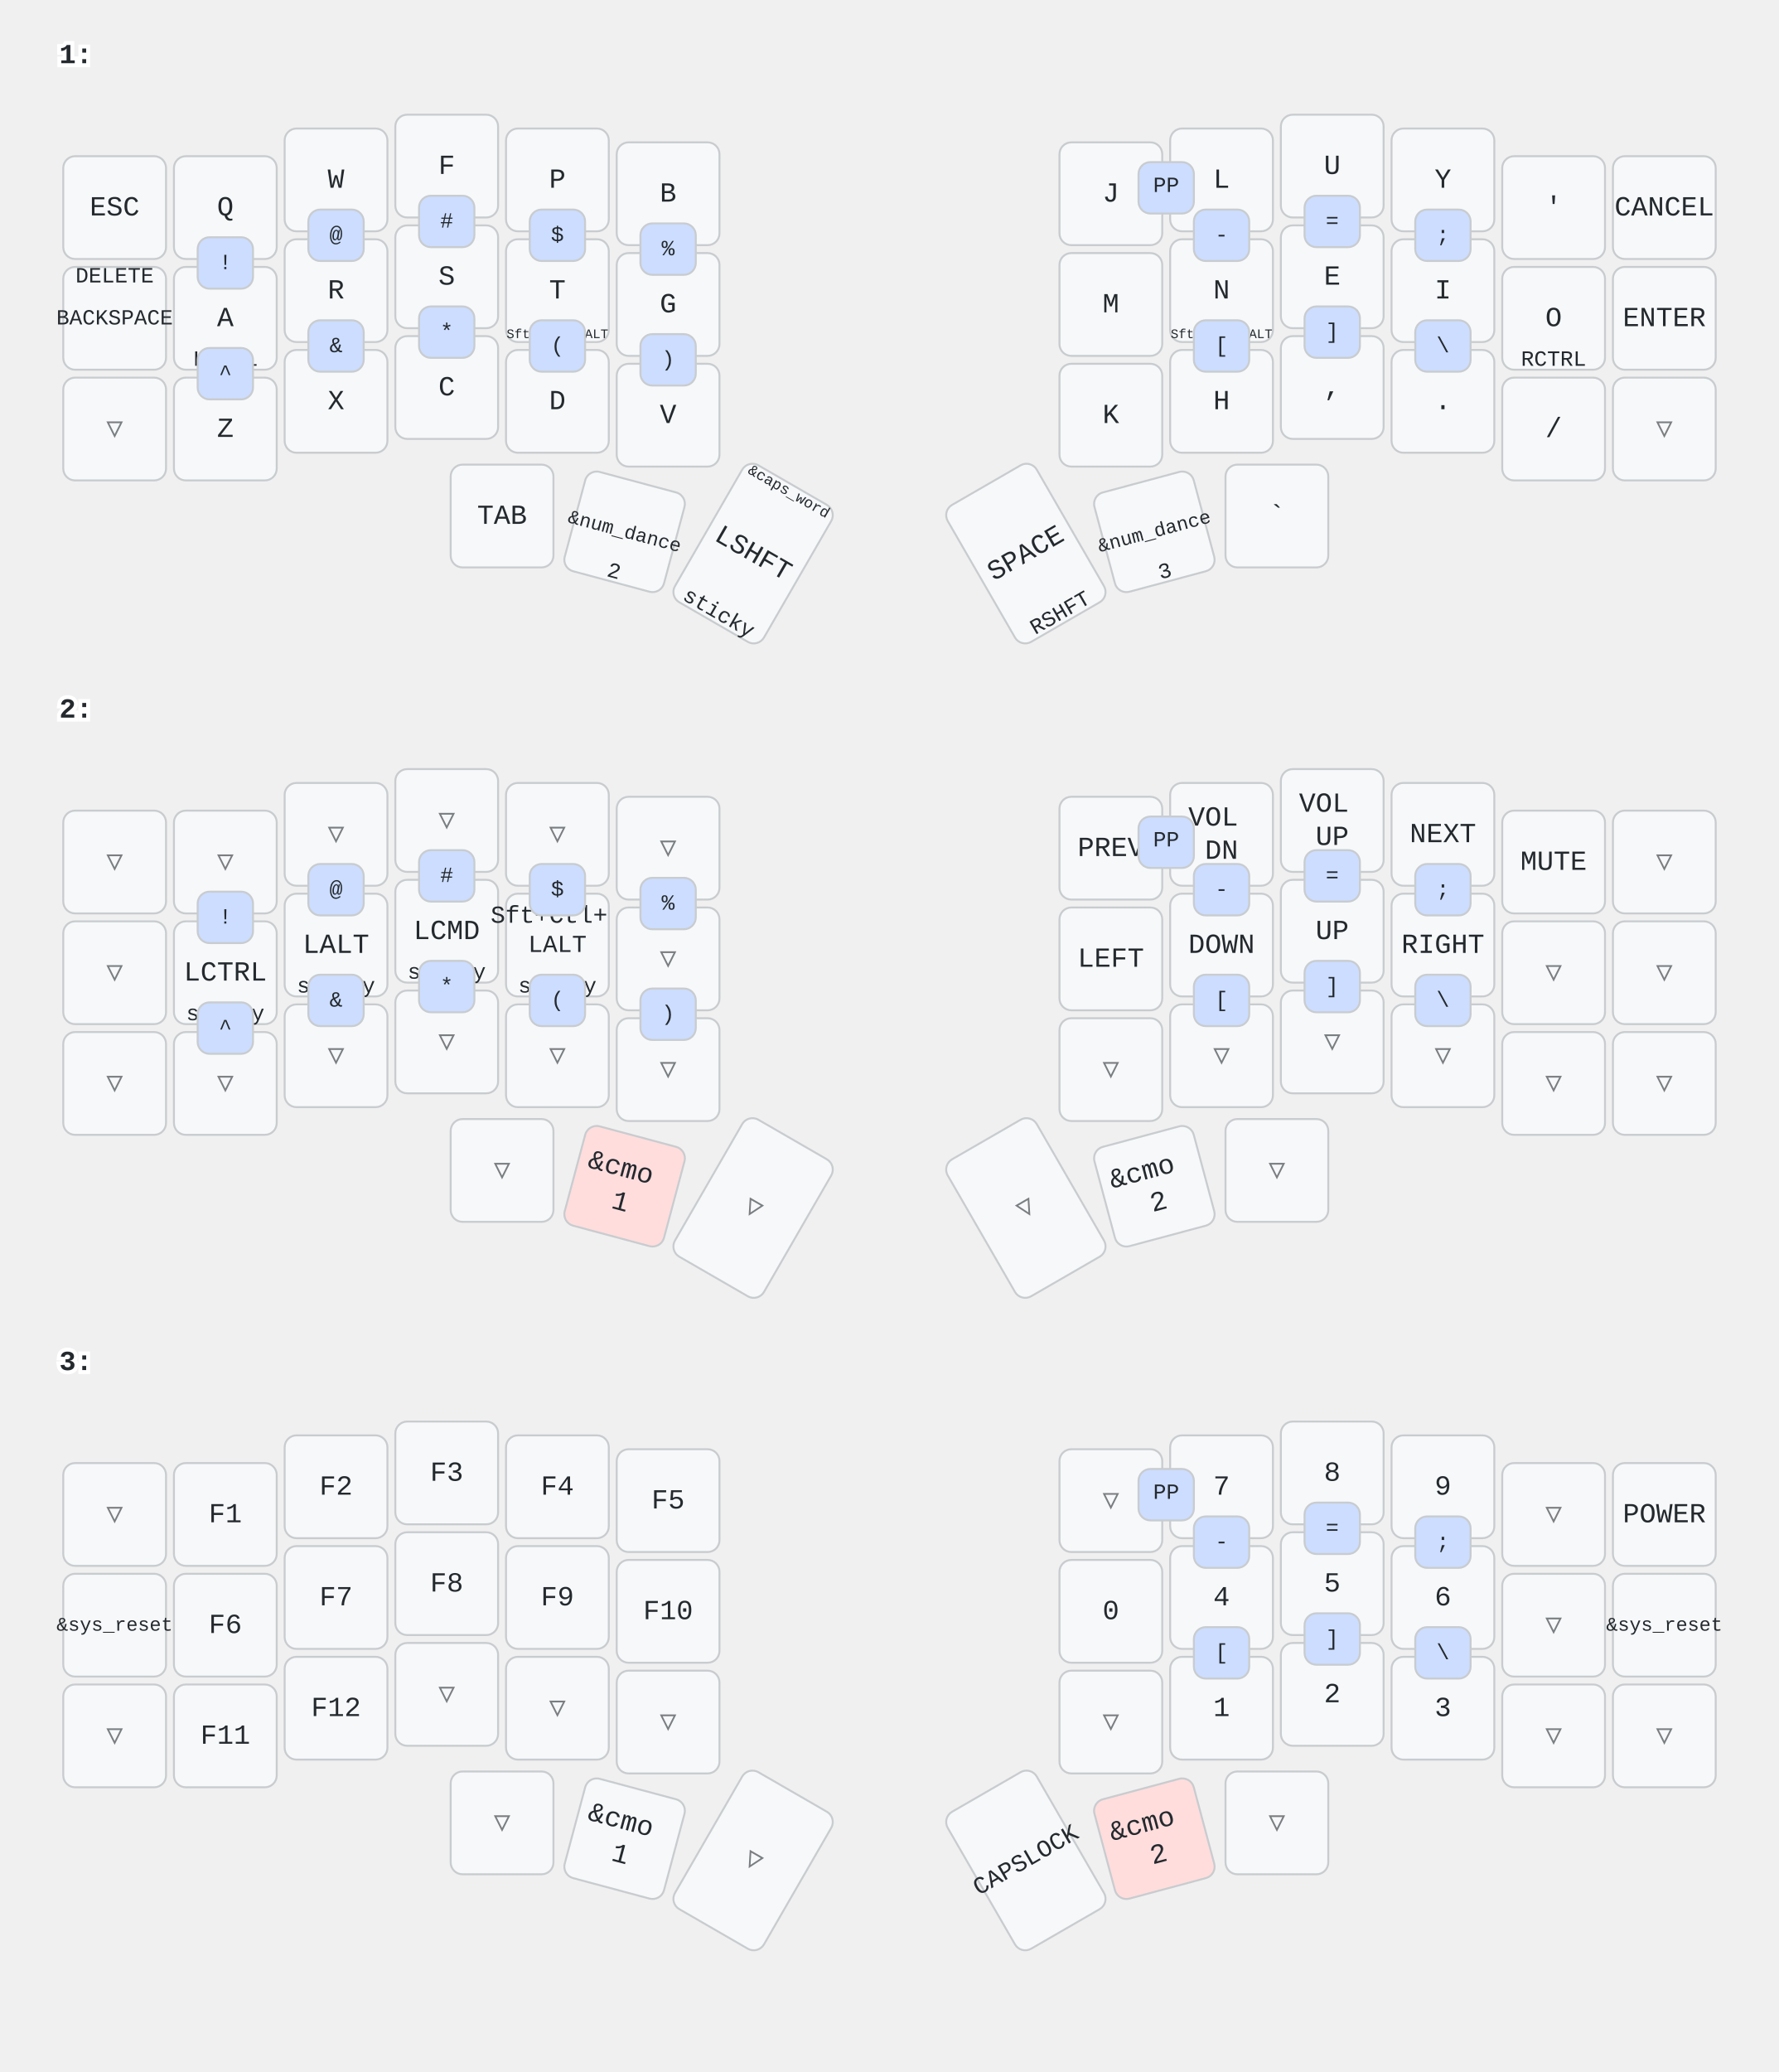
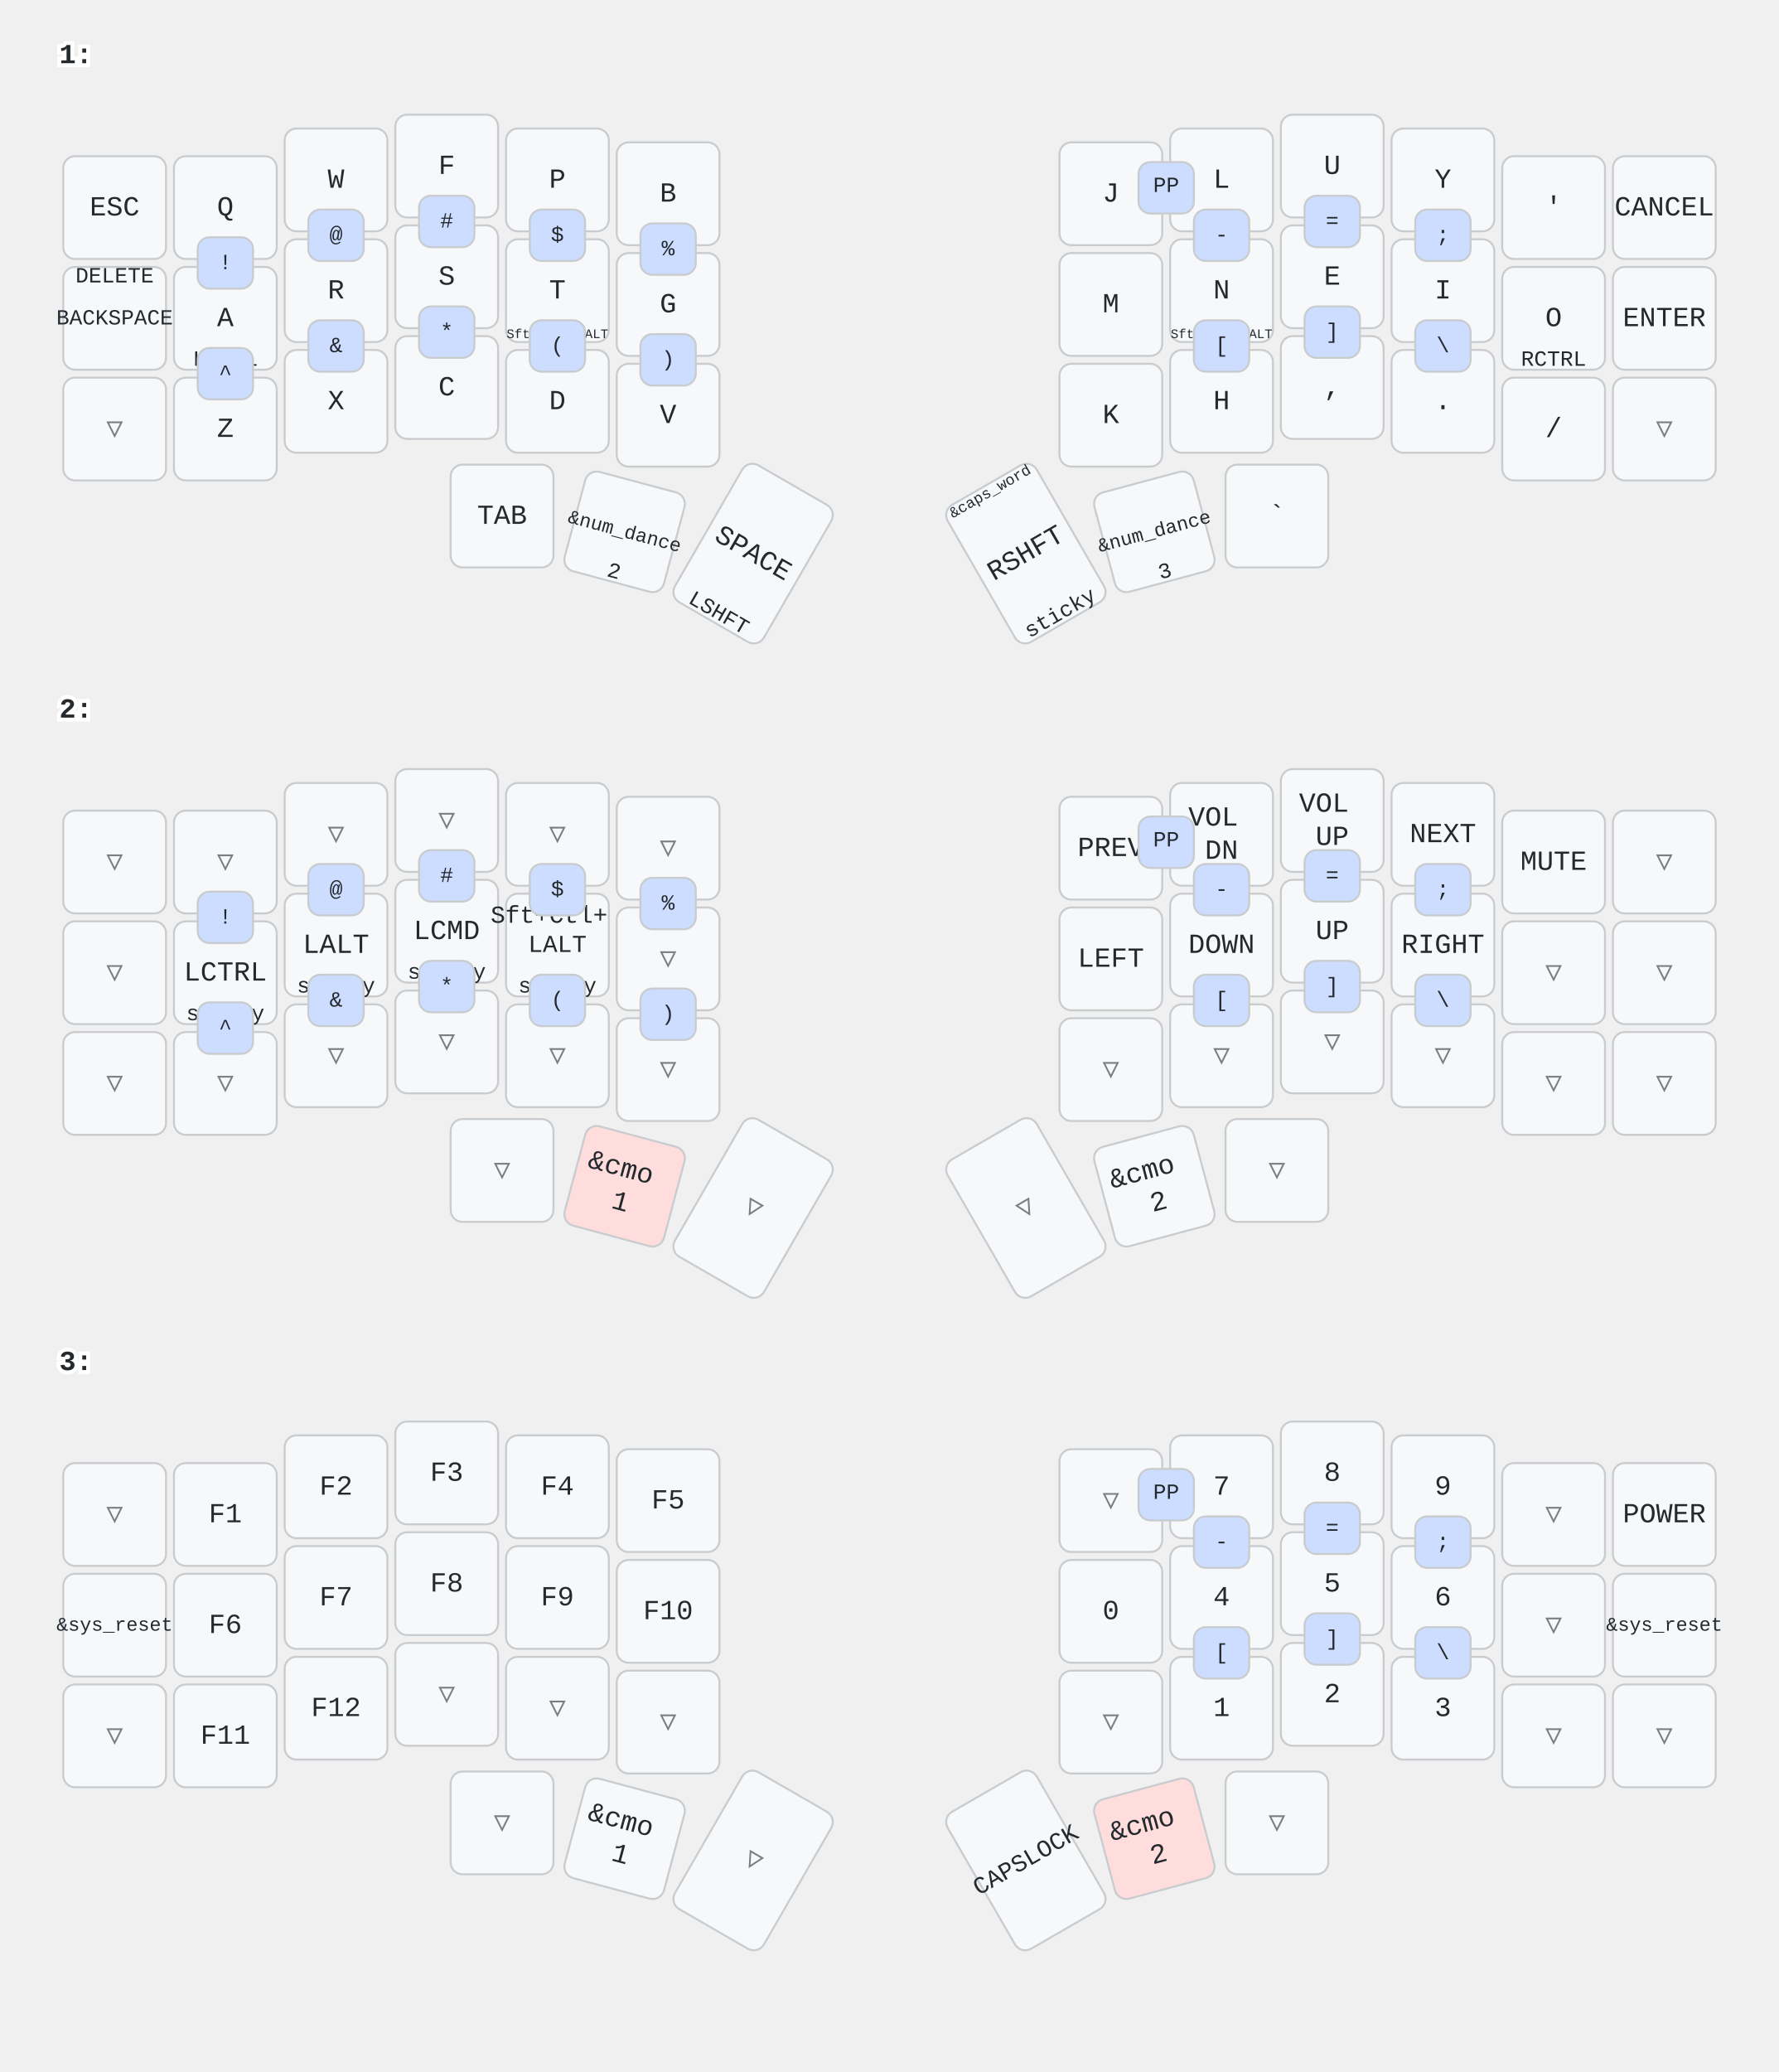
<svg xmlns="http://www.w3.org/2000/svg" width="900" height="1048" viewBox="0 0 900 1048" class="keymap">
  <style>/* inherit to force styles through use tags */
svg path {
    fill: inherit;
}

/* font and background color specifications */
svg.keymap {
    font-family: SFMono-Regular,Consolas,Liberation Mono,Menlo,monospace;
    font-size: 14px;
    font-kerning: normal;
    text-rendering: optimizeLegibility;
    fill: #24292e;
}

/* default key styling */
rect.key {
    fill: #f6f8fa;
}

rect.key, rect.combo {
    stroke: #c9cccf;
    stroke-width: 1;
}

/* default key side styling, only used is draw_key_sides is set */
rect.side {
    filter: brightness(90%);
}

/* color accent for combo boxes */
rect.combo, rect.combo-separate {
    fill: #cdf;
}

/* color accent for held keys */
rect.held, rect.combo.held {
    fill: #fdd;
}

/* color accent for ghost (optional) keys */
rect.ghost, rect.combo.ghost {
    stroke-dasharray: 4, 4;
    stroke-width: 2;
}

text {
    text-anchor: middle;
    dominant-baseline: middle;
}

/* styling for layer labels */
text.label {
    font-weight: bold;
    text-anchor: start;
    stroke: white;
    stroke-width: 4;
    paint-order: stroke;
}

/* styling for optional footer */
text.footer {
    text-anchor: end;
    dominant-baseline: auto;
    stroke: white;
    stroke-width: 4;
    paint-order: stroke;
}

/* styling for combo tap, and key hold/shifted label text */
text.combo, text.hold, text.shifted {
    font-size: 11px;
}

text.hold {
    text-anchor: middle;
    dominant-baseline: auto;
}

text.shifted {
    text-anchor: middle;
    dominant-baseline: hanging;
}

/* styling for hold/shifted label text in combo box */
text.combo.hold, text.combo.shifted {
    font-size: 8px;
}

/* lighter symbol for transparent keys */
text.trans {
    fill: #7b7e81;
}

/* styling for combo dendrons */
path.combo {
    stroke-width: 1;
    stroke: gray;
    fill: none;
}

/* Start Tabler Icons Cleanup */
/* cannot use height/width with glyphs */
.icon-tabler &gt; path {
    fill: inherit;
    stroke: inherit;
    stroke-width: 2;
}
/* hide tabler's default box */
.icon-tabler &gt; path[stroke="none"][fill="none"] {
    visibility: hidden;
}
/* End Tabler Icons Cleanup */
</style>
  <g transform="translate(30, 0)" class="layer-1">
    <text x="0" y="28" class="label">1:</text>
    <g transform="translate(0, 56)">
      <g transform="translate(28, 49)" class="key keypos-0">
        <rect rx="6" ry="6" x="-26" y="-26" width="52" height="52" class="key" />
        <text x="0" y="0" class="key tap">ESC</text>
      </g>
      <g transform="translate(84, 49)" class="key keypos-1">
        <rect rx="6" ry="6" x="-26" y="-26" width="52" height="52" class="key" />
        <text x="0" y="0" class="key tap">Q</text>
      </g>
      <g transform="translate(140, 35)" class="key keypos-2">
        <rect rx="6" ry="6" x="-26" y="-26" width="52" height="52" class="key" />
        <text x="0" y="0" class="key tap">W</text>
      </g>
      <g transform="translate(196, 28)" class="key keypos-3">
        <rect rx="6" ry="6" x="-26" y="-26" width="52" height="52" class="key" />
        <text x="0" y="0" class="key tap">F</text>
      </g>
      <g transform="translate(252, 35)" class="key keypos-4">
        <rect rx="6" ry="6" x="-26" y="-26" width="52" height="52" class="key" />
        <text x="0" y="0" class="key tap">P</text>
      </g>
      <g transform="translate(308, 42)" class="key keypos-5">
        <rect rx="6" ry="6" x="-26" y="-26" width="52" height="52" class="key" />
        <text x="0" y="0" class="key tap">B</text>
      </g>
      <g transform="translate(532, 42)" class="key keypos-6">
        <rect rx="6" ry="6" x="-26" y="-26" width="52" height="52" class="key" />
        <text x="0" y="0" class="key tap">J</text>
      </g>
      <g transform="translate(588, 35)" class="key keypos-7">
        <rect rx="6" ry="6" x="-26" y="-26" width="52" height="52" class="key" />
        <text x="0" y="0" class="key tap">L</text>
      </g>
      <g transform="translate(644, 28)" class="key keypos-8">
        <rect rx="6" ry="6" x="-26" y="-26" width="52" height="52" class="key" />
        <text x="0" y="0" class="key tap">U</text>
      </g>
      <g transform="translate(700, 35)" class="key keypos-9">
        <rect rx="6" ry="6" x="-26" y="-26" width="52" height="52" class="key" />
        <text x="0" y="0" class="key tap">Y</text>
      </g>
      <g transform="translate(756, 49)" class="key keypos-10">
        <rect rx="6" ry="6" x="-26" y="-26" width="52" height="52" class="key" />
        <text x="0" y="0" class="key tap">'</text>
      </g>
      <g transform="translate(812, 49)" class="key keypos-11">
        <rect rx="6" ry="6" x="-26" y="-26" width="52" height="52" class="key" />
        <text x="0" y="0" class="key tap">CANCEL</text>
      </g>
      <g transform="translate(28, 105)" class="key keypos-12">
        <rect rx="6" ry="6" x="-26" y="-26" width="52" height="52" class="key" />
        <text x="0" y="0" class="key tap">
          <tspan style="font-size: 78%">BACKSPACE</tspan>
        </text>
        <text x="0" y="-24" class="key shifted">DELETE</text>
      </g>
      <g transform="translate(84, 105)" class="key keypos-13">
        <rect rx="6" ry="6" x="-26" y="-26" width="52" height="52" class="key" />
        <text x="0" y="0" class="key tap">A</text>
        <text x="0" y="24" class="key hold">LCTRL</text>
      </g>
      <g transform="translate(140, 91)" class="key keypos-14">
        <rect rx="6" ry="6" x="-26" y="-26" width="52" height="52" class="key" />
        <text x="0" y="0" class="key tap">R</text>
        <text x="0" y="24" class="key hold">LGUI</text>
      </g>
      <g transform="translate(196, 84)" class="key keypos-15">
        <rect rx="6" ry="6" x="-26" y="-26" width="52" height="52" class="key" />
        <text x="0" y="0" class="key tap">S</text>
        <text x="0" y="24" class="key hold">LALT</text>
      </g>
      <g transform="translate(252, 91)" class="key keypos-16">
        <rect rx="6" ry="6" x="-26" y="-26" width="52" height="52" class="key" />
        <text x="0" y="0" class="key tap">T</text>
        <text x="0" y="24" class="key hold">
          <tspan style="font-size: 60%">Sft+Ctl+ LALT</tspan>
        </text>
      </g>
      <g transform="translate(308, 98)" class="key keypos-17">
        <rect rx="6" ry="6" x="-26" y="-26" width="52" height="52" class="key" />
        <text x="0" y="0" class="key tap">G</text>
      </g>
      <g transform="translate(532, 98)" class="key keypos-18">
        <rect rx="6" ry="6" x="-26" y="-26" width="52" height="52" class="key" />
        <text x="0" y="0" class="key tap">M</text>
      </g>
      <g transform="translate(588, 91)" class="key keypos-19">
        <rect rx="6" ry="6" x="-26" y="-26" width="52" height="52" class="key" />
        <text x="0" y="0" class="key tap">N</text>
        <text x="0" y="24" class="key hold">
          <tspan style="font-size: 60%">Sft+Ctl+ LALT</tspan>
        </text>
      </g>
      <g transform="translate(644, 84)" class="key keypos-20">
        <rect rx="6" ry="6" x="-26" y="-26" width="52" height="52" class="key" />
        <text x="0" y="0" class="key tap">E</text>
        <text x="0" y="24" class="key hold">RALT</text>
      </g>
      <g transform="translate(700, 91)" class="key keypos-21">
        <rect rx="6" ry="6" x="-26" y="-26" width="52" height="52" class="key" />
        <text x="0" y="0" class="key tap">I</text>
        <text x="0" y="24" class="key hold">RGUI</text>
      </g>
      <g transform="translate(756, 105)" class="key keypos-22">
        <rect rx="6" ry="6" x="-26" y="-26" width="52" height="52" class="key" />
        <text x="0" y="0" class="key tap">O</text>
        <text x="0" y="24" class="key hold">RCTRL</text>
      </g>
      <g transform="translate(812, 105)" class="key keypos-23">
        <rect rx="6" ry="6" x="-26" y="-26" width="52" height="52" class="key" />
        <text x="0" y="0" class="key tap">ENTER</text>
      </g>
      <g transform="translate(28, 161)" class="key trans keypos-24">
        <rect rx="6" ry="6" x="-26" y="-26" width="52" height="52" class="key trans" />
        <text x="0" y="0" class="key trans tap">▽</text>
      </g>
      <g transform="translate(84, 161)" class="key keypos-25">
        <rect rx="6" ry="6" x="-26" y="-26" width="52" height="52" class="key" />
        <text x="0" y="0" class="key tap">Z</text>
      </g>
      <g transform="translate(140, 147)" class="key keypos-26">
        <rect rx="6" ry="6" x="-26" y="-26" width="52" height="52" class="key" />
        <text x="0" y="0" class="key tap">X</text>
      </g>
      <g transform="translate(196, 140)" class="key keypos-27">
        <rect rx="6" ry="6" x="-26" y="-26" width="52" height="52" class="key" />
        <text x="0" y="0" class="key tap">C</text>
      </g>
      <g transform="translate(252, 147)" class="key keypos-28">
        <rect rx="6" ry="6" x="-26" y="-26" width="52" height="52" class="key" />
        <text x="0" y="0" class="key tap">D</text>
      </g>
      <g transform="translate(308, 154)" class="key keypos-29">
        <rect rx="6" ry="6" x="-26" y="-26" width="52" height="52" class="key" />
        <text x="0" y="0" class="key tap">V</text>
      </g>
      <g transform="translate(532, 154)" class="key keypos-30">
        <rect rx="6" ry="6" x="-26" y="-26" width="52" height="52" class="key" />
        <text x="0" y="0" class="key tap">K</text>
      </g>
      <g transform="translate(588, 147)" class="key keypos-31">
        <rect rx="6" ry="6" x="-26" y="-26" width="52" height="52" class="key" />
        <text x="0" y="0" class="key tap">H</text>
      </g>
      <g transform="translate(644, 140)" class="key keypos-32">
        <rect rx="6" ry="6" x="-26" y="-26" width="52" height="52" class="key" />
        <text x="0" y="0" class="key tap">,</text>
      </g>
      <g transform="translate(700, 147)" class="key keypos-33">
        <rect rx="6" ry="6" x="-26" y="-26" width="52" height="52" class="key" />
        <text x="0" y="0" class="key tap">.</text>
      </g>
      <g transform="translate(756, 161)" class="key keypos-34">
        <rect rx="6" ry="6" x="-26" y="-26" width="52" height="52" class="key" />
        <text x="0" y="0" class="key tap">/</text>
      </g>
      <g transform="translate(812, 161)" class="key trans keypos-35">
        <rect rx="6" ry="6" x="-26" y="-26" width="52" height="52" class="key trans" />
        <text x="0" y="0" class="key trans tap">▽</text>
      </g>
      <g transform="translate(224, 205)" class="key keypos-36">
        <rect rx="6" ry="6" x="-26" y="-26" width="52" height="52" class="key" />
        <text x="0" y="0" class="key tap">TAB</text>
      </g>
      <g transform="translate(286, 213) rotate(15.0)" class="key keypos-37">
        <rect rx="6" ry="6" x="-26" y="-26" width="52" height="52" class="key" />
        <text x="0" y="0" class="key tap">
          <tspan style="font-size: 70%">&amp;num_dance</tspan>
        </text>
        <text x="0" y="24" class="key hold">2</text>
      </g>
      <g transform="translate(351, 224) rotate(30.0)" class="key keypos-38">
        <rect rx="6" ry="6" x="-26" y="-40" width="52" height="80" class="key" />
-         <text x="0" y="0" class="key tap">LSHFT</text>
+         <text x="0" y="0" class="key tap">SPACE</text>
+         <text x="0" y="38" class="key hold">LSHFT</text>
+       </g>
+       <g transform="translate(489, 224) rotate(-30.0)" class="key keypos-39">
+         <rect rx="6" ry="6" x="-26" y="-40" width="52" height="80" class="key" />
+         <text x="0" y="0" class="key tap">RSHFT</text>
        <text x="0" y="38" class="key hold">sticky</text>
        <text x="0" y="-38" class="key shifted">
          <tspan style="font-size: 70%">&amp;caps_word</tspan>
        </text>
-       </g>
-       <g transform="translate(489, 224) rotate(-30.0)" class="key keypos-39">
-         <rect rx="6" ry="6" x="-26" y="-40" width="52" height="80" class="key" />
-         <text x="0" y="0" class="key tap">SPACE</text>
-         <text x="0" y="38" class="key hold">RSHFT</text>
      </g>
      <g transform="translate(554, 213) rotate(-15.0)" class="key keypos-40">
        <rect rx="6" ry="6" x="-26" y="-26" width="52" height="52" class="key" />
        <text x="0" y="0" class="key tap">
          <tspan style="font-size: 70%">&amp;num_dance</tspan>
        </text>
        <text x="0" y="24" class="key hold">3</text>
      </g>
      <g transform="translate(616, 205)" class="key keypos-41">
        <rect rx="6" ry="6" x="-26" y="-26" width="52" height="52" class="key" />
        <text x="0" y="0" class="key tap">`</text>
      </g>
      <g class="combo combopos-0">
        <rect rx="6" ry="6" x="70" y="64" width="28" height="26" class="combo" />
        <text x="84" y="77" class="combo tap">!</text>
      </g>
      <g class="combo combopos-1">
        <rect rx="6" ry="6" x="126" y="50" width="28" height="26" class="combo" />
        <text x="140" y="63" class="combo tap">@</text>
      </g>
      <g class="combo combopos-2">
        <rect rx="6" ry="6" x="182" y="43" width="28" height="26" class="combo" />
        <text x="196" y="56" class="combo tap">#</text>
      </g>
      <g class="combo combopos-3">
        <rect rx="6" ry="6" x="238" y="50" width="28" height="26" class="combo" />
        <text x="252" y="63" class="combo tap">$</text>
      </g>
      <g class="combo combopos-4">
        <rect rx="6" ry="6" x="294" y="57" width="28" height="26" class="combo" />
        <text x="308" y="70" class="combo tap">%</text>
      </g>
      <g class="combo combopos-5">
        <rect rx="6" ry="6" x="70" y="120" width="28" height="26" class="combo" />
        <text x="84" y="133" class="combo tap">^</text>
      </g>
      <g class="combo combopos-6">
        <rect rx="6" ry="6" x="126" y="106" width="28" height="26" class="combo" />
        <text x="140" y="119" class="combo tap">&amp;</text>
      </g>
      <g class="combo combopos-7">
        <rect rx="6" ry="6" x="182" y="99" width="28" height="26" class="combo" />
        <text x="196" y="112" class="combo tap">*</text>
      </g>
      <g class="combo combopos-8">
        <rect rx="6" ry="6" x="238" y="106" width="28" height="26" class="combo" />
        <text x="252" y="119" class="combo tap">(</text>
      </g>
      <g class="combo combopos-9">
        <rect rx="6" ry="6" x="294" y="113" width="28" height="26" class="combo" />
        <text x="308" y="126" class="combo tap">)</text>
      </g>
      <g class="combo combopos-10">
        <rect rx="6" ry="6" x="574" y="50" width="28" height="26" class="combo" />
        <text x="588" y="63" class="combo tap">-</text>
      </g>
      <g class="combo combopos-11">
        <rect rx="6" ry="6" x="630" y="43" width="28" height="26" class="combo" />
        <text x="644" y="56" class="combo tap">=</text>
      </g>
      <g class="combo combopos-12">
        <rect rx="6" ry="6" x="686" y="50" width="28" height="26" class="combo" />
        <text x="700" y="63" class="combo tap">;</text>
      </g>
      <g class="combo combopos-13">
        <rect rx="6" ry="6" x="574" y="106" width="28" height="26" class="combo" />
        <text x="588" y="119" class="combo tap">[</text>
      </g>
      <g class="combo combopos-14">
        <rect rx="6" ry="6" x="630" y="99" width="28" height="26" class="combo" />
        <text x="644" y="112" class="combo tap">]</text>
      </g>
      <g class="combo combopos-15">
        <rect rx="6" ry="6" x="686" y="106" width="28" height="26" class="combo" />
        <text x="700" y="119" class="combo tap">\</text>
      </g>
      <g class="combo combopos-16">
        <rect rx="6" ry="6" x="546" y="26" width="28" height="26" class="combo" />
        <text x="560" y="38" class="combo tap">PP</text>
      </g>
    </g>
  </g>
  <g transform="translate(30, 331)" class="layer-2">
    <text x="0" y="28" class="label">2:</text>
    <g transform="translate(0, 56)">
      <g transform="translate(28, 49)" class="key trans keypos-0">
        <rect rx="6" ry="6" x="-26" y="-26" width="52" height="52" class="key trans" />
        <text x="0" y="0" class="key trans tap">▽</text>
      </g>
      <g transform="translate(84, 49)" class="key trans keypos-1">
        <rect rx="6" ry="6" x="-26" y="-26" width="52" height="52" class="key trans" />
        <text x="0" y="0" class="key trans tap">▽</text>
      </g>
      <g transform="translate(140, 35)" class="key trans keypos-2">
        <rect rx="6" ry="6" x="-26" y="-26" width="52" height="52" class="key trans" />
        <text x="0" y="0" class="key trans tap">▽</text>
      </g>
      <g transform="translate(196, 28)" class="key trans keypos-3">
        <rect rx="6" ry="6" x="-26" y="-26" width="52" height="52" class="key trans" />
        <text x="0" y="0" class="key trans tap">▽</text>
      </g>
      <g transform="translate(252, 35)" class="key trans keypos-4">
        <rect rx="6" ry="6" x="-26" y="-26" width="52" height="52" class="key trans" />
        <text x="0" y="0" class="key trans tap">▽</text>
      </g>
      <g transform="translate(308, 42)" class="key trans keypos-5">
        <rect rx="6" ry="6" x="-26" y="-26" width="52" height="52" class="key trans" />
        <text x="0" y="0" class="key trans tap">▽</text>
      </g>
      <g transform="translate(532, 42)" class="key keypos-6">
        <rect rx="6" ry="6" x="-26" y="-26" width="52" height="52" class="key" />
        <text x="0" y="0" class="key tap">PREV</text>
      </g>
      <g transform="translate(588, 35)" class="key keypos-7">
        <rect rx="6" ry="6" x="-26" y="-26" width="52" height="52" class="key" />
        <text x="0" y="0" class="key tap">
          <tspan x="0" dy="-0.6em">VOL</tspan>
          <tspan x="0" dy="1.2em">DN</tspan>
        </text>
      </g>
      <g transform="translate(644, 28)" class="key keypos-8">
        <rect rx="6" ry="6" x="-26" y="-26" width="52" height="52" class="key" />
        <text x="0" y="0" class="key tap">
          <tspan x="0" dy="-0.6em">VOL</tspan>
          <tspan x="0" dy="1.2em">UP</tspan>
        </text>
      </g>
      <g transform="translate(700, 35)" class="key keypos-9">
        <rect rx="6" ry="6" x="-26" y="-26" width="52" height="52" class="key" />
        <text x="0" y="0" class="key tap">NEXT</text>
      </g>
      <g transform="translate(756, 49)" class="key keypos-10">
        <rect rx="6" ry="6" x="-26" y="-26" width="52" height="52" class="key" />
        <text x="0" y="0" class="key tap">MUTE</text>
      </g>
      <g transform="translate(812, 49)" class="key trans keypos-11">
        <rect rx="6" ry="6" x="-26" y="-26" width="52" height="52" class="key trans" />
        <text x="0" y="0" class="key trans tap">▽</text>
      </g>
      <g transform="translate(28, 105)" class="key trans keypos-12">
        <rect rx="6" ry="6" x="-26" y="-26" width="52" height="52" class="key trans" />
        <text x="0" y="0" class="key trans tap">▽</text>
      </g>
      <g transform="translate(84, 105)" class="key keypos-13">
        <rect rx="6" ry="6" x="-26" y="-26" width="52" height="52" class="key" />
        <text x="0" y="0" class="key tap">LCTRL</text>
        <text x="0" y="24" class="key hold">sticky</text>
      </g>
      <g transform="translate(140, 91)" class="key keypos-14">
        <rect rx="6" ry="6" x="-26" y="-26" width="52" height="52" class="key" />
        <text x="0" y="0" class="key tap">LALT</text>
        <text x="0" y="24" class="key hold">sticky</text>
      </g>
      <g transform="translate(196, 84)" class="key keypos-15">
        <rect rx="6" ry="6" x="-26" y="-26" width="52" height="52" class="key" />
        <text x="0" y="0" class="key tap">LCMD</text>
        <text x="0" y="24" class="key hold">sticky</text>
      </g>
      <g transform="translate(252, 91)" class="key keypos-16">
        <rect rx="6" ry="6" x="-26" y="-26" width="52" height="52" class="key" />
        <text x="0" y="0" class="key tap">
          <tspan x="0" dy="-1.2em" style="font-size: 88%">Sft+Ctl+</tspan>
          <tspan x="0" dy="1.2em" style="font-size: 88%">LALT</tspan>
        </text>
        <text x="0" y="24" class="key hold">sticky</text>
      </g>
      <g transform="translate(308, 98)" class="key trans keypos-17">
        <rect rx="6" ry="6" x="-26" y="-26" width="52" height="52" class="key trans" />
        <text x="0" y="0" class="key trans tap">▽</text>
      </g>
      <g transform="translate(532, 98)" class="key keypos-18">
        <rect rx="6" ry="6" x="-26" y="-26" width="52" height="52" class="key" />
        <text x="0" y="0" class="key tap">LEFT</text>
      </g>
      <g transform="translate(588, 91)" class="key keypos-19">
        <rect rx="6" ry="6" x="-26" y="-26" width="52" height="52" class="key" />
        <text x="0" y="0" class="key tap">DOWN</text>
      </g>
      <g transform="translate(644, 84)" class="key keypos-20">
        <rect rx="6" ry="6" x="-26" y="-26" width="52" height="52" class="key" />
        <text x="0" y="0" class="key tap">UP</text>
      </g>
      <g transform="translate(700, 91)" class="key keypos-21">
        <rect rx="6" ry="6" x="-26" y="-26" width="52" height="52" class="key" />
        <text x="0" y="0" class="key tap">RIGHT</text>
      </g>
      <g transform="translate(756, 105)" class="key trans keypos-22">
        <rect rx="6" ry="6" x="-26" y="-26" width="52" height="52" class="key trans" />
        <text x="0" y="0" class="key trans tap">▽</text>
      </g>
      <g transform="translate(812, 105)" class="key trans keypos-23">
        <rect rx="6" ry="6" x="-26" y="-26" width="52" height="52" class="key trans" />
        <text x="0" y="0" class="key trans tap">▽</text>
      </g>
      <g transform="translate(28, 161)" class="key trans keypos-24">
        <rect rx="6" ry="6" x="-26" y="-26" width="52" height="52" class="key trans" />
        <text x="0" y="0" class="key trans tap">▽</text>
      </g>
      <g transform="translate(84, 161)" class="key trans keypos-25">
        <rect rx="6" ry="6" x="-26" y="-26" width="52" height="52" class="key trans" />
        <text x="0" y="0" class="key trans tap">▽</text>
      </g>
      <g transform="translate(140, 147)" class="key trans keypos-26">
        <rect rx="6" ry="6" x="-26" y="-26" width="52" height="52" class="key trans" />
        <text x="0" y="0" class="key trans tap">▽</text>
      </g>
      <g transform="translate(196, 140)" class="key trans keypos-27">
        <rect rx="6" ry="6" x="-26" y="-26" width="52" height="52" class="key trans" />
        <text x="0" y="0" class="key trans tap">▽</text>
      </g>
      <g transform="translate(252, 147)" class="key trans keypos-28">
        <rect rx="6" ry="6" x="-26" y="-26" width="52" height="52" class="key trans" />
        <text x="0" y="0" class="key trans tap">▽</text>
      </g>
      <g transform="translate(308, 154)" class="key trans keypos-29">
        <rect rx="6" ry="6" x="-26" y="-26" width="52" height="52" class="key trans" />
        <text x="0" y="0" class="key trans tap">▽</text>
      </g>
      <g transform="translate(532, 154)" class="key trans keypos-30">
        <rect rx="6" ry="6" x="-26" y="-26" width="52" height="52" class="key trans" />
        <text x="0" y="0" class="key trans tap">▽</text>
      </g>
      <g transform="translate(588, 147)" class="key trans keypos-31">
        <rect rx="6" ry="6" x="-26" y="-26" width="52" height="52" class="key trans" />
        <text x="0" y="0" class="key trans tap">▽</text>
      </g>
      <g transform="translate(644, 140)" class="key trans keypos-32">
        <rect rx="6" ry="6" x="-26" y="-26" width="52" height="52" class="key trans" />
        <text x="0" y="0" class="key trans tap">▽</text>
      </g>
      <g transform="translate(700, 147)" class="key trans keypos-33">
        <rect rx="6" ry="6" x="-26" y="-26" width="52" height="52" class="key trans" />
        <text x="0" y="0" class="key trans tap">▽</text>
      </g>
      <g transform="translate(756, 161)" class="key trans keypos-34">
        <rect rx="6" ry="6" x="-26" y="-26" width="52" height="52" class="key trans" />
        <text x="0" y="0" class="key trans tap">▽</text>
      </g>
      <g transform="translate(812, 161)" class="key trans keypos-35">
        <rect rx="6" ry="6" x="-26" y="-26" width="52" height="52" class="key trans" />
        <text x="0" y="0" class="key trans tap">▽</text>
      </g>
      <g transform="translate(224, 205)" class="key trans keypos-36">
        <rect rx="6" ry="6" x="-26" y="-26" width="52" height="52" class="key trans" />
        <text x="0" y="0" class="key trans tap">▽</text>
      </g>
      <g transform="translate(286, 213) rotate(15.0)" class="key held keypos-37">
        <rect rx="6" ry="6" x="-26" y="-26" width="52" height="52" class="key held" />
        <text x="0" y="0" class="key held tap">
          <tspan x="0" dy="-0.6em">&amp;cmo</tspan>
          <tspan x="0" dy="1.2em">1</tspan>
        </text>
      </g>
      <g transform="translate(351, 224) rotate(30.0)" class="key trans keypos-38">
        <rect rx="6" ry="6" x="-26" y="-40" width="52" height="80" class="key trans" />
        <text x="0" y="0" class="key trans tap">▽</text>
      </g>
      <g transform="translate(489, 224) rotate(-30.0)" class="key trans keypos-39">
        <rect rx="6" ry="6" x="-26" y="-40" width="52" height="80" class="key trans" />
        <text x="0" y="0" class="key trans tap">▽</text>
      </g>
      <g transform="translate(554, 213) rotate(-15.0)" class="key keypos-40">
        <rect rx="6" ry="6" x="-26" y="-26" width="52" height="52" class="key" />
        <text x="0" y="0" class="key tap">
          <tspan x="0" dy="-0.6em">&amp;cmo</tspan>
          <tspan x="0" dy="1.2em">2</tspan>
        </text>
      </g>
      <g transform="translate(616, 205)" class="key trans keypos-41">
        <rect rx="6" ry="6" x="-26" y="-26" width="52" height="52" class="key trans" />
        <text x="0" y="0" class="key trans tap">▽</text>
      </g>
      <g class="combo combopos-0">
        <rect rx="6" ry="6" x="70" y="64" width="28" height="26" class="combo" />
        <text x="84" y="77" class="combo tap">!</text>
      </g>
      <g class="combo combopos-1">
        <rect rx="6" ry="6" x="126" y="50" width="28" height="26" class="combo" />
        <text x="140" y="63" class="combo tap">@</text>
      </g>
      <g class="combo combopos-2">
        <rect rx="6" ry="6" x="182" y="43" width="28" height="26" class="combo" />
        <text x="196" y="56" class="combo tap">#</text>
      </g>
      <g class="combo combopos-3">
        <rect rx="6" ry="6" x="238" y="50" width="28" height="26" class="combo" />
        <text x="252" y="63" class="combo tap">$</text>
      </g>
      <g class="combo combopos-4">
        <rect rx="6" ry="6" x="294" y="57" width="28" height="26" class="combo" />
        <text x="308" y="70" class="combo tap">%</text>
      </g>
      <g class="combo combopos-5">
        <rect rx="6" ry="6" x="70" y="120" width="28" height="26" class="combo" />
        <text x="84" y="133" class="combo tap">^</text>
      </g>
      <g class="combo combopos-6">
        <rect rx="6" ry="6" x="126" y="106" width="28" height="26" class="combo" />
        <text x="140" y="119" class="combo tap">&amp;</text>
      </g>
      <g class="combo combopos-7">
        <rect rx="6" ry="6" x="182" y="99" width="28" height="26" class="combo" />
        <text x="196" y="112" class="combo tap">*</text>
      </g>
      <g class="combo combopos-8">
        <rect rx="6" ry="6" x="238" y="106" width="28" height="26" class="combo" />
        <text x="252" y="119" class="combo tap">(</text>
      </g>
      <g class="combo combopos-9">
        <rect rx="6" ry="6" x="294" y="113" width="28" height="26" class="combo" />
        <text x="308" y="126" class="combo tap">)</text>
      </g>
      <g class="combo combopos-10">
        <rect rx="6" ry="6" x="574" y="50" width="28" height="26" class="combo" />
        <text x="588" y="63" class="combo tap">-</text>
      </g>
      <g class="combo combopos-11">
        <rect rx="6" ry="6" x="630" y="43" width="28" height="26" class="combo" />
        <text x="644" y="56" class="combo tap">=</text>
      </g>
      <g class="combo combopos-12">
        <rect rx="6" ry="6" x="686" y="50" width="28" height="26" class="combo" />
        <text x="700" y="63" class="combo tap">;</text>
      </g>
      <g class="combo combopos-13">
        <rect rx="6" ry="6" x="574" y="106" width="28" height="26" class="combo" />
        <text x="588" y="119" class="combo tap">[</text>
      </g>
      <g class="combo combopos-14">
        <rect rx="6" ry="6" x="630" y="99" width="28" height="26" class="combo" />
        <text x="644" y="112" class="combo tap">]</text>
      </g>
      <g class="combo combopos-15">
        <rect rx="6" ry="6" x="686" y="106" width="28" height="26" class="combo" />
        <text x="700" y="119" class="combo tap">\</text>
      </g>
      <g class="combo combopos-16">
        <rect rx="6" ry="6" x="546" y="26" width="28" height="26" class="combo" />
        <text x="560" y="38" class="combo tap">PP</text>
      </g>
    </g>
  </g>
  <g transform="translate(30, 661)" class="layer-3">
    <text x="0" y="28" class="label">3:</text>
    <g transform="translate(0, 56)">
      <g transform="translate(28, 49)" class="key trans keypos-0">
        <rect rx="6" ry="6" x="-26" y="-26" width="52" height="52" class="key trans" />
        <text x="0" y="0" class="key trans tap">▽</text>
      </g>
      <g transform="translate(84, 49)" class="key keypos-1">
        <rect rx="6" ry="6" x="-26" y="-26" width="52" height="52" class="key" />
        <text x="0" y="0" class="key tap">F1</text>
      </g>
      <g transform="translate(140, 35)" class="key keypos-2">
        <rect rx="6" ry="6" x="-26" y="-26" width="52" height="52" class="key" />
        <text x="0" y="0" class="key tap">F2</text>
      </g>
      <g transform="translate(196, 28)" class="key keypos-3">
        <rect rx="6" ry="6" x="-26" y="-26" width="52" height="52" class="key" />
        <text x="0" y="0" class="key tap">F3</text>
      </g>
      <g transform="translate(252, 35)" class="key keypos-4">
        <rect rx="6" ry="6" x="-26" y="-26" width="52" height="52" class="key" />
        <text x="0" y="0" class="key tap">F4</text>
      </g>
      <g transform="translate(308, 42)" class="key keypos-5">
        <rect rx="6" ry="6" x="-26" y="-26" width="52" height="52" class="key" />
        <text x="0" y="0" class="key tap">F5</text>
      </g>
      <g transform="translate(532, 42)" class="key trans keypos-6">
        <rect rx="6" ry="6" x="-26" y="-26" width="52" height="52" class="key trans" />
        <text x="0" y="0" class="key trans tap">▽</text>
      </g>
      <g transform="translate(588, 35)" class="key keypos-7">
        <rect rx="6" ry="6" x="-26" y="-26" width="52" height="52" class="key" />
        <text x="0" y="0" class="key tap">7</text>
      </g>
      <g transform="translate(644, 28)" class="key keypos-8">
        <rect rx="6" ry="6" x="-26" y="-26" width="52" height="52" class="key" />
        <text x="0" y="0" class="key tap">8</text>
      </g>
      <g transform="translate(700, 35)" class="key keypos-9">
        <rect rx="6" ry="6" x="-26" y="-26" width="52" height="52" class="key" />
        <text x="0" y="0" class="key tap">9</text>
      </g>
      <g transform="translate(756, 49)" class="key trans keypos-10">
        <rect rx="6" ry="6" x="-26" y="-26" width="52" height="52" class="key trans" />
        <text x="0" y="0" class="key trans tap">▽</text>
      </g>
      <g transform="translate(812, 49)" class="key keypos-11">
        <rect rx="6" ry="6" x="-26" y="-26" width="52" height="52" class="key" />
        <text x="0" y="0" class="key tap">POWER</text>
      </g>
      <g transform="translate(28, 105)" class="key keypos-12">
        <rect rx="6" ry="6" x="-26" y="-26" width="52" height="52" class="key" />
        <text x="0" y="0" class="key tap">
          <tspan style="font-size: 70%">&amp;sys_reset</tspan>
        </text>
      </g>
      <g transform="translate(84, 105)" class="key keypos-13">
        <rect rx="6" ry="6" x="-26" y="-26" width="52" height="52" class="key" />
        <text x="0" y="0" class="key tap">F6</text>
      </g>
      <g transform="translate(140, 91)" class="key keypos-14">
        <rect rx="6" ry="6" x="-26" y="-26" width="52" height="52" class="key" />
        <text x="0" y="0" class="key tap">F7</text>
      </g>
      <g transform="translate(196, 84)" class="key keypos-15">
        <rect rx="6" ry="6" x="-26" y="-26" width="52" height="52" class="key" />
        <text x="0" y="0" class="key tap">F8</text>
      </g>
      <g transform="translate(252, 91)" class="key keypos-16">
        <rect rx="6" ry="6" x="-26" y="-26" width="52" height="52" class="key" />
        <text x="0" y="0" class="key tap">F9</text>
      </g>
      <g transform="translate(308, 98)" class="key keypos-17">
        <rect rx="6" ry="6" x="-26" y="-26" width="52" height="52" class="key" />
        <text x="0" y="0" class="key tap">F10</text>
      </g>
      <g transform="translate(532, 98)" class="key keypos-18">
        <rect rx="6" ry="6" x="-26" y="-26" width="52" height="52" class="key" />
        <text x="0" y="0" class="key tap">0</text>
      </g>
      <g transform="translate(588, 91)" class="key keypos-19">
        <rect rx="6" ry="6" x="-26" y="-26" width="52" height="52" class="key" />
        <text x="0" y="0" class="key tap">4</text>
      </g>
      <g transform="translate(644, 84)" class="key keypos-20">
        <rect rx="6" ry="6" x="-26" y="-26" width="52" height="52" class="key" />
        <text x="0" y="0" class="key tap">5</text>
      </g>
      <g transform="translate(700, 91)" class="key keypos-21">
        <rect rx="6" ry="6" x="-26" y="-26" width="52" height="52" class="key" />
        <text x="0" y="0" class="key tap">6</text>
      </g>
      <g transform="translate(756, 105)" class="key trans keypos-22">
        <rect rx="6" ry="6" x="-26" y="-26" width="52" height="52" class="key trans" />
        <text x="0" y="0" class="key trans tap">▽</text>
      </g>
      <g transform="translate(812, 105)" class="key keypos-23">
        <rect rx="6" ry="6" x="-26" y="-26" width="52" height="52" class="key" />
        <text x="0" y="0" class="key tap">
          <tspan style="font-size: 70%">&amp;sys_reset</tspan>
        </text>
      </g>
      <g transform="translate(28, 161)" class="key trans keypos-24">
        <rect rx="6" ry="6" x="-26" y="-26" width="52" height="52" class="key trans" />
        <text x="0" y="0" class="key trans tap">▽</text>
      </g>
      <g transform="translate(84, 161)" class="key keypos-25">
        <rect rx="6" ry="6" x="-26" y="-26" width="52" height="52" class="key" />
        <text x="0" y="0" class="key tap">F11</text>
      </g>
      <g transform="translate(140, 147)" class="key keypos-26">
        <rect rx="6" ry="6" x="-26" y="-26" width="52" height="52" class="key" />
        <text x="0" y="0" class="key tap">F12</text>
      </g>
      <g transform="translate(196, 140)" class="key trans keypos-27">
        <rect rx="6" ry="6" x="-26" y="-26" width="52" height="52" class="key trans" />
        <text x="0" y="0" class="key trans tap">▽</text>
      </g>
      <g transform="translate(252, 147)" class="key trans keypos-28">
        <rect rx="6" ry="6" x="-26" y="-26" width="52" height="52" class="key trans" />
        <text x="0" y="0" class="key trans tap">▽</text>
      </g>
      <g transform="translate(308, 154)" class="key trans keypos-29">
        <rect rx="6" ry="6" x="-26" y="-26" width="52" height="52" class="key trans" />
        <text x="0" y="0" class="key trans tap">▽</text>
      </g>
      <g transform="translate(532, 154)" class="key trans keypos-30">
        <rect rx="6" ry="6" x="-26" y="-26" width="52" height="52" class="key trans" />
        <text x="0" y="0" class="key trans tap">▽</text>
      </g>
      <g transform="translate(588, 147)" class="key keypos-31">
        <rect rx="6" ry="6" x="-26" y="-26" width="52" height="52" class="key" />
        <text x="0" y="0" class="key tap">1</text>
      </g>
      <g transform="translate(644, 140)" class="key keypos-32">
        <rect rx="6" ry="6" x="-26" y="-26" width="52" height="52" class="key" />
        <text x="0" y="0" class="key tap">2</text>
      </g>
      <g transform="translate(700, 147)" class="key keypos-33">
        <rect rx="6" ry="6" x="-26" y="-26" width="52" height="52" class="key" />
        <text x="0" y="0" class="key tap">3</text>
      </g>
      <g transform="translate(756, 161)" class="key trans keypos-34">
        <rect rx="6" ry="6" x="-26" y="-26" width="52" height="52" class="key trans" />
        <text x="0" y="0" class="key trans tap">▽</text>
      </g>
      <g transform="translate(812, 161)" class="key trans keypos-35">
        <rect rx="6" ry="6" x="-26" y="-26" width="52" height="52" class="key trans" />
        <text x="0" y="0" class="key trans tap">▽</text>
      </g>
      <g transform="translate(224, 205)" class="key trans keypos-36">
        <rect rx="6" ry="6" x="-26" y="-26" width="52" height="52" class="key trans" />
        <text x="0" y="0" class="key trans tap">▽</text>
      </g>
      <g transform="translate(286, 213) rotate(15.0)" class="key keypos-37">
        <rect rx="6" ry="6" x="-26" y="-26" width="52" height="52" class="key" />
        <text x="0" y="0" class="key tap">
          <tspan x="0" dy="-0.6em">&amp;cmo</tspan>
          <tspan x="0" dy="1.2em">1</tspan>
        </text>
      </g>
      <g transform="translate(351, 224) rotate(30.0)" class="key trans keypos-38">
        <rect rx="6" ry="6" x="-26" y="-40" width="52" height="80" class="key trans" />
        <text x="0" y="0" class="key trans tap">▽</text>
      </g>
      <g transform="translate(489, 224) rotate(-30.0)" class="key keypos-39">
        <rect rx="6" ry="6" x="-26" y="-40" width="52" height="80" class="key" />
        <text x="0" y="0" class="key tap">
          <tspan style="font-size: 88%">CAPSLOCK</tspan>
        </text>
      </g>
      <g transform="translate(554, 213) rotate(-15.0)" class="key held keypos-40">
        <rect rx="6" ry="6" x="-26" y="-26" width="52" height="52" class="key held" />
        <text x="0" y="0" class="key held tap">
          <tspan x="0" dy="-0.6em">&amp;cmo</tspan>
          <tspan x="0" dy="1.2em">2</tspan>
        </text>
      </g>
      <g transform="translate(616, 205)" class="key trans keypos-41">
        <rect rx="6" ry="6" x="-26" y="-26" width="52" height="52" class="key trans" />
        <text x="0" y="0" class="key trans tap">▽</text>
      </g>
      <g class="combo combopos-0">
        <rect rx="6" ry="6" x="574" y="50" width="28" height="26" class="combo" />
        <text x="588" y="63" class="combo tap">-</text>
      </g>
      <g class="combo combopos-1">
        <rect rx="6" ry="6" x="630" y="43" width="28" height="26" class="combo" />
        <text x="644" y="56" class="combo tap">=</text>
      </g>
      <g class="combo combopos-2">
        <rect rx="6" ry="6" x="686" y="50" width="28" height="26" class="combo" />
        <text x="700" y="63" class="combo tap">;</text>
      </g>
      <g class="combo combopos-3">
        <rect rx="6" ry="6" x="574" y="106" width="28" height="26" class="combo" />
        <text x="588" y="119" class="combo tap">[</text>
      </g>
      <g class="combo combopos-4">
        <rect rx="6" ry="6" x="630" y="99" width="28" height="26" class="combo" />
        <text x="644" y="112" class="combo tap">]</text>
      </g>
      <g class="combo combopos-5">
        <rect rx="6" ry="6" x="686" y="106" width="28" height="26" class="combo" />
        <text x="700" y="119" class="combo tap">\</text>
      </g>
      <g class="combo combopos-6">
        <rect rx="6" ry="6" x="546" y="26" width="28" height="26" class="combo" />
        <text x="560" y="38" class="combo tap">PP</text>
      </g>
    </g>
  </g>
</svg>
